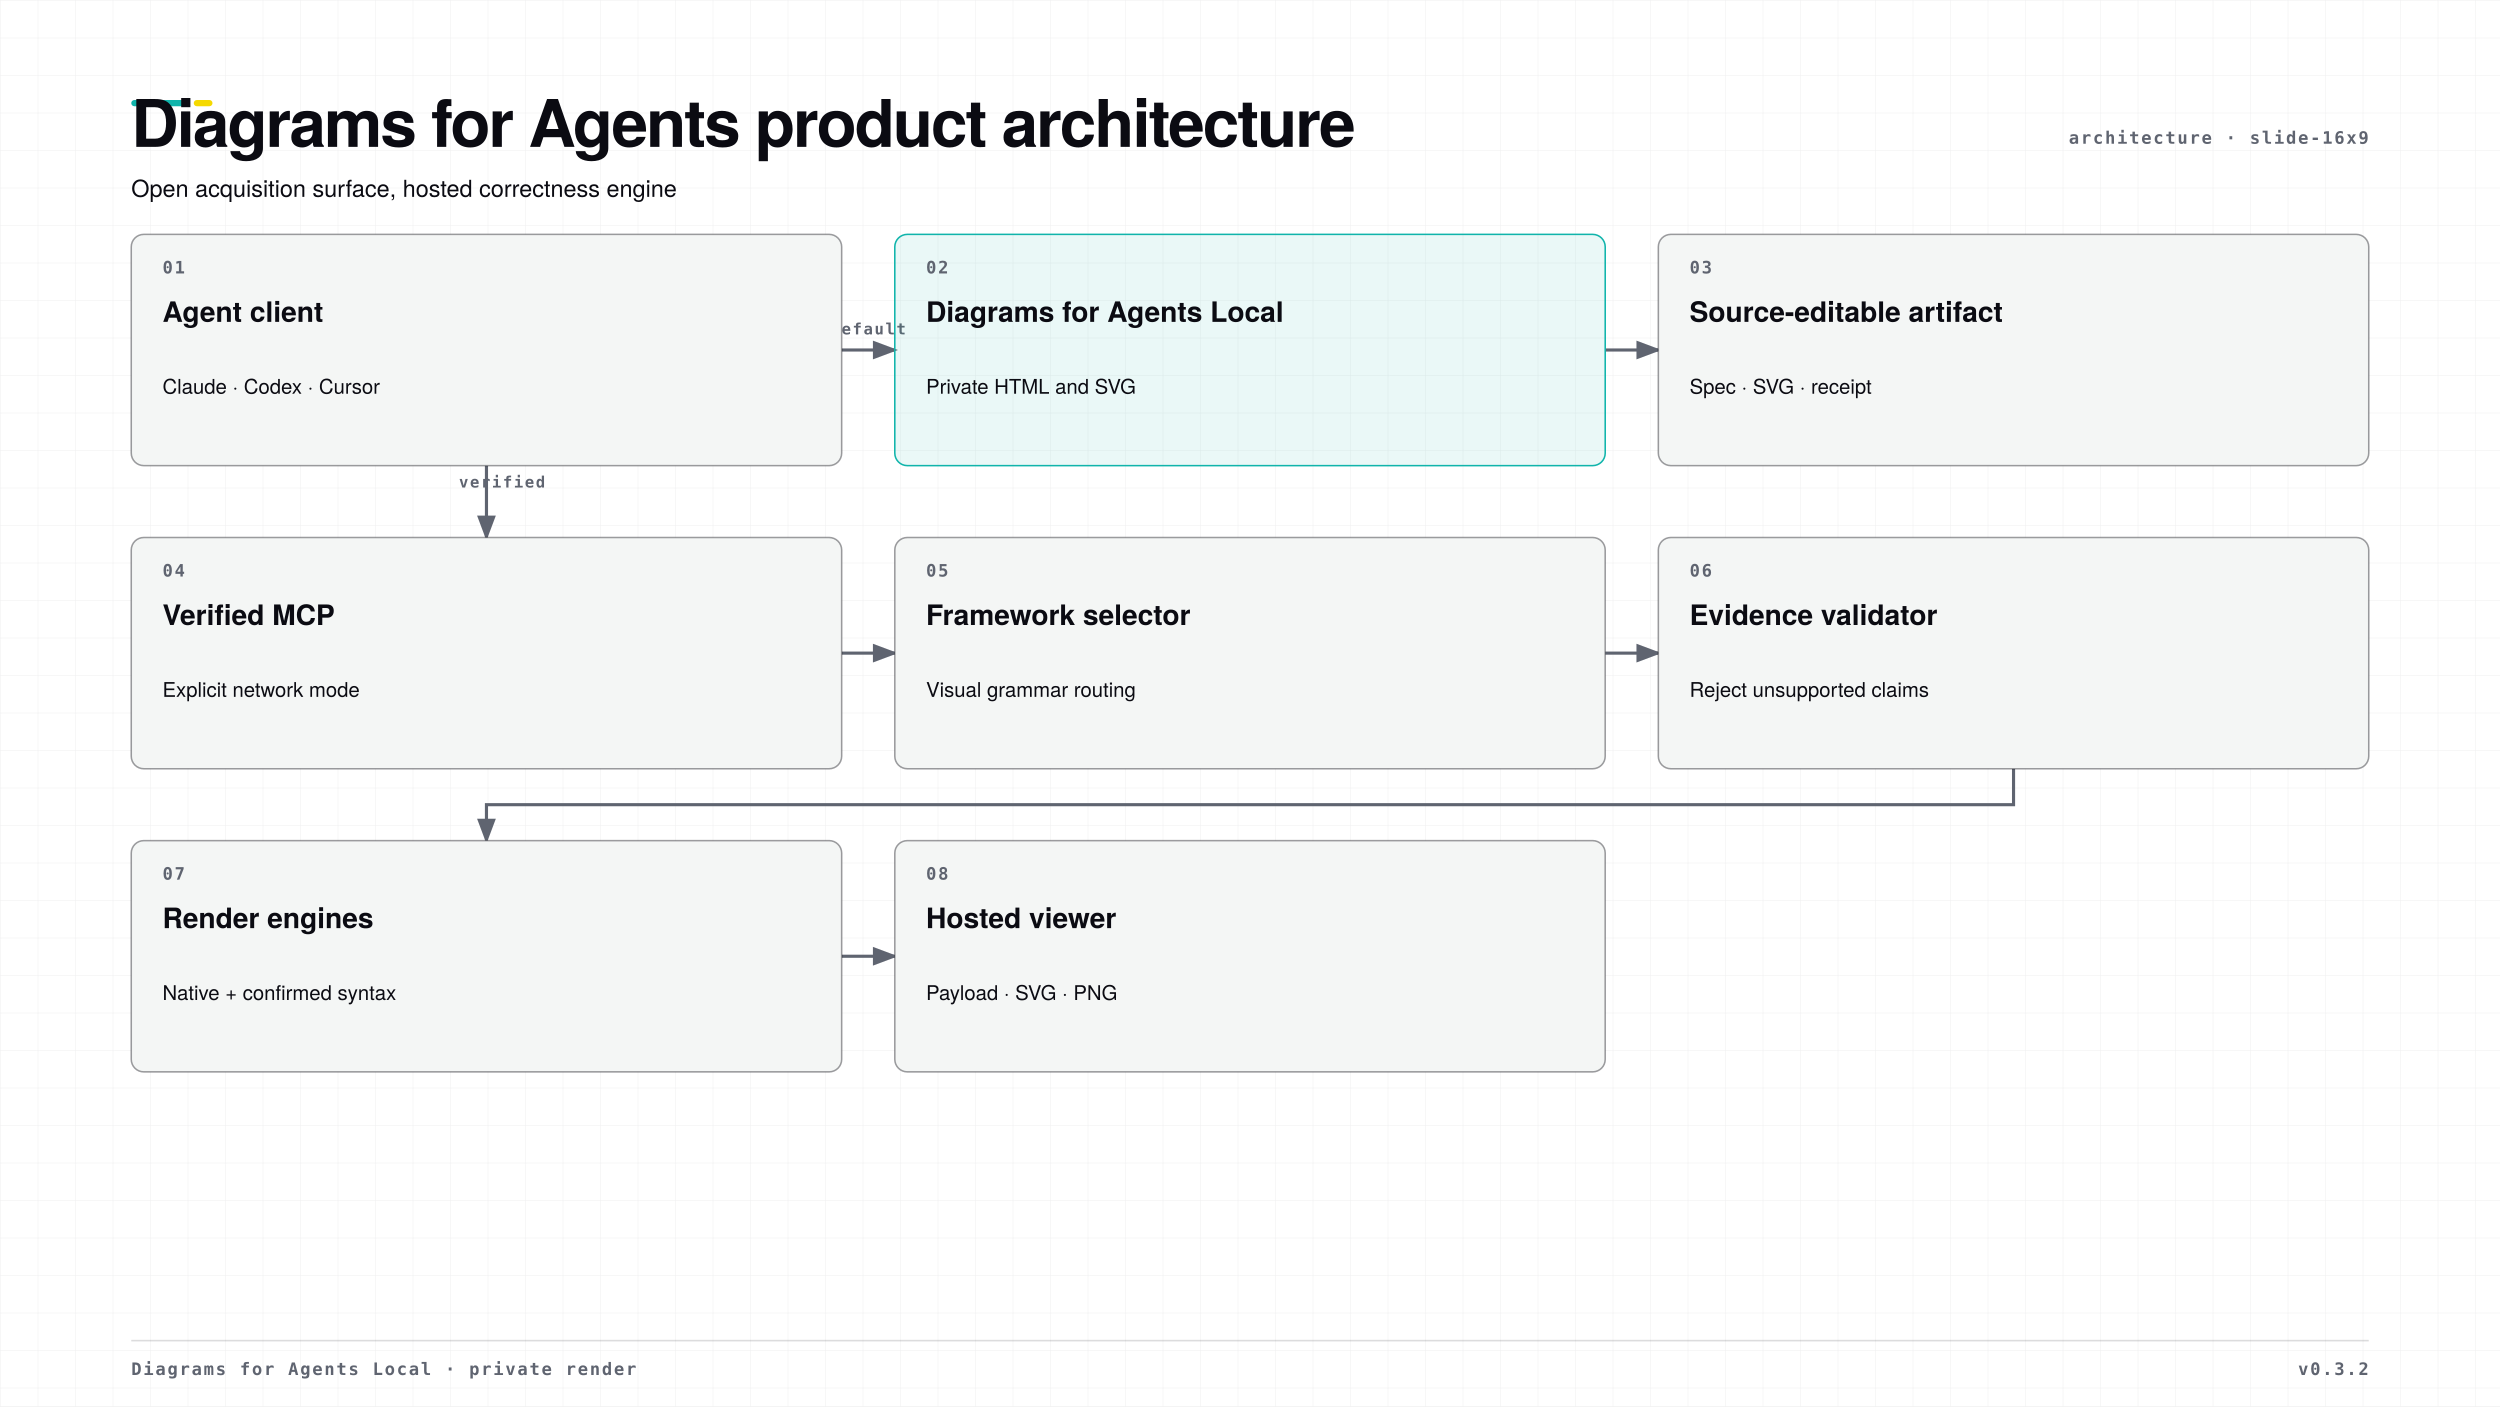
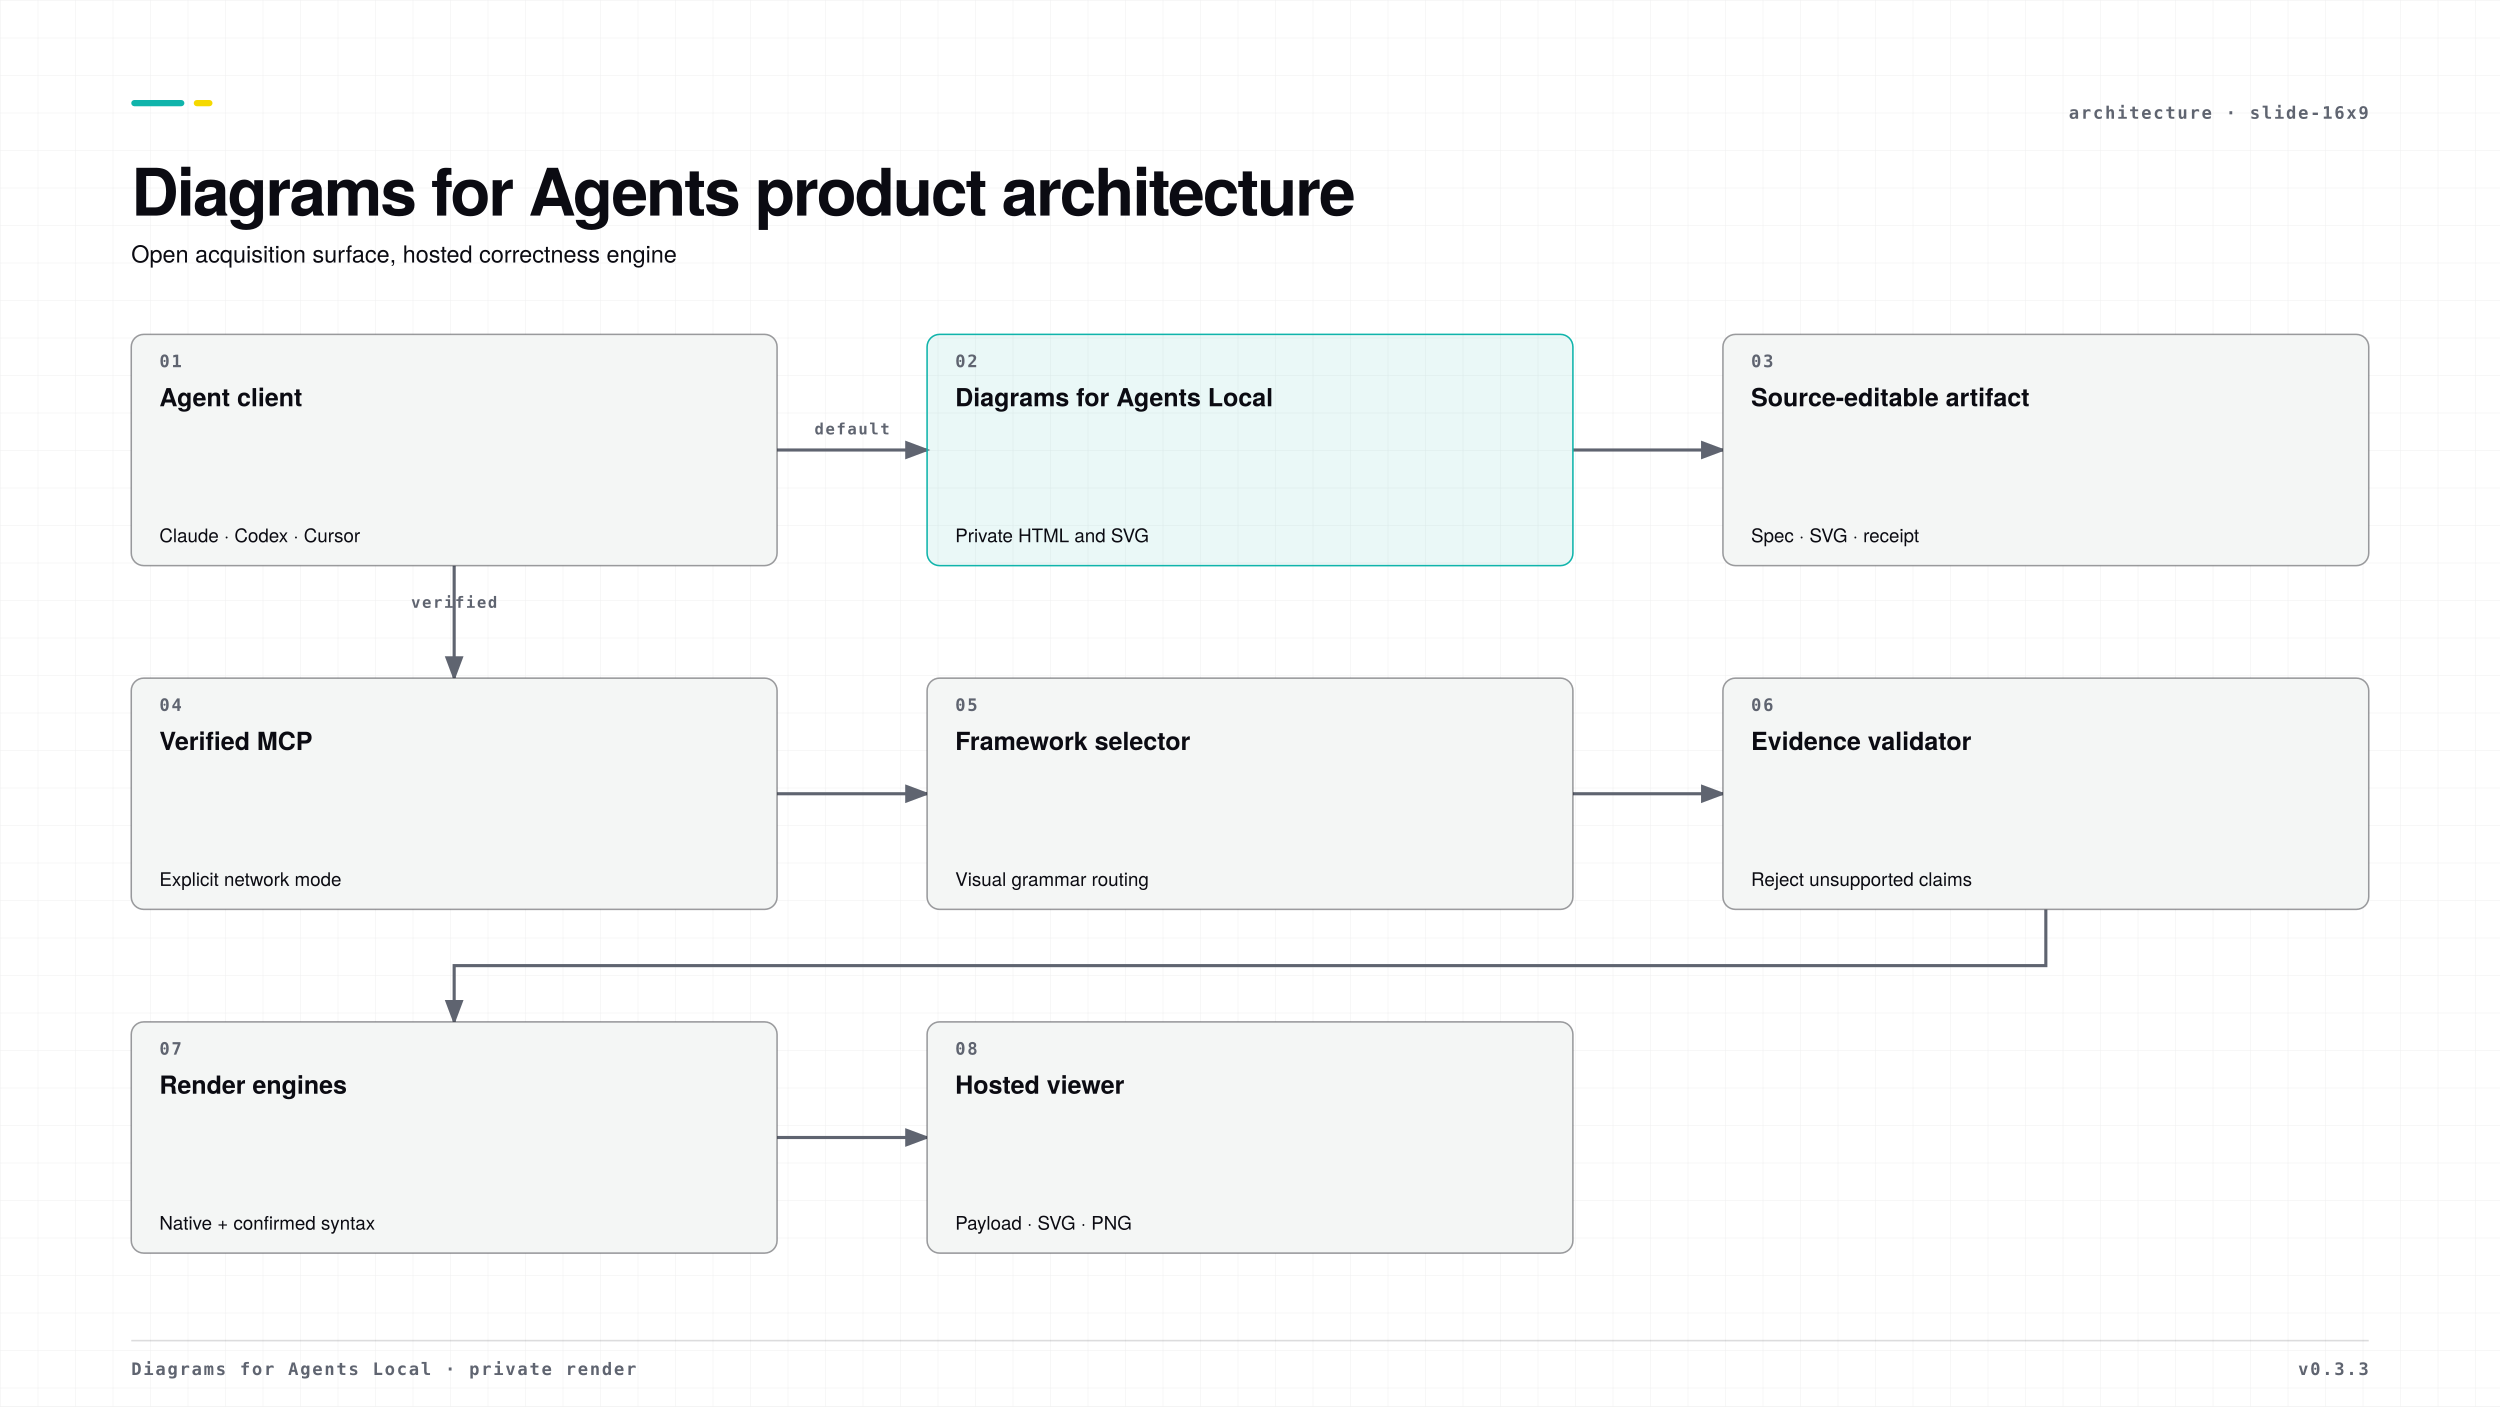
<svg xmlns="http://www.w3.org/2000/svg" role="img" aria-labelledby="diagrams-for-agents-title diagrams-for-agents-desc" viewBox="0 0 1600 900" width="1600" height="900" data-diagrams-for-agents-family="architecture">
  <style>
    :root{--paper:#ffffff;--paper-2:#f4f6f5;--ink:#0b0b12;--muted:#5f6470;--accent:#10b4ab;--accent-2:#f5d900;--accent-soft:#10b4ab1c;--rule:#0b0b1220;--rule-strong:#0b0b125c}
    text{font-family:Avenir Next, Helvetica Neue, sans-serif;fill:#0b0b12}
    .eyebrow,.axis,.edge-label,.meta{font-family:ui-monospace,SFMono-Regular,Menlo,monospace;text-transform:uppercase;letter-spacing:.1em;fill:#5f6470}
    .eyebrow{font-size:11px;font-weight:700}.meta{font-size:9px;font-weight:620;letter-spacing:.06em}.axis{font-size:11px;font-weight:650}.edge-label{font-size:10px;font-weight:650}
  </style>
  <defs>
    <marker id="arrow" markerWidth="8" markerHeight="6" refX="7" refY="3" orient="auto">
      <path d="M0 0L8 3L0 6Z" fill="#5f6470" />
    </marker>
    <pattern id="paper-grid" width="24" height="24" patternUnits="userSpaceOnUse">
      <path d="M24 0H0V24" fill="none" stroke="#0b0b1224" stroke-width=".65" />
    </pattern>
  </defs>
  <rect width="100%" height="100%" fill="#ffffff" />
  <rect width="100%" height="100%" fill="url(#paper-grid)" opacity=".44" />
  <rect x="84" y="64" width="34" height="4" rx="2" fill="#10b4ab" />
  <rect x="124" y="64" width="12" height="4" rx="2" fill="#f5d900" />
-   <text x="84" y="94" font-family="Avenir Next, Helvetica Neue, sans-serif" font-size="42" font-weight="760" letter-spacing="-.03em">Diagrams for Agents product architecture</text>
-   <text x="84" y="126" font-size="15" fill="#5f6470">Open acquisition surface, hosted correctness engine</text>
-   <text x="1516" y="92" text-anchor="end" class="eyebrow">architecture · slide-16x9</text>
+   <text font-family="Avenir Next, Helvetica Neue, sans-serif" letter-spacing="-.03em" x="84" y="138" text-anchor="start" font-size="42" font-weight="760" fill="#0b0b12" class="diagram-title">
+     <tspan x="84" dy="0">Diagrams for Agents product architecture</tspan>
+   </text>
+   <text x="84" y="168" text-anchor="start" font-size="15" font-weight="500" fill="#5f6470" class="diagram-subtitle">
+     <tspan x="84" dy="0">Open acquisition surface, hosted correctness engine</tspan>
+   </text>
+   <text x="1516" y="76" text-anchor="end" class="eyebrow">architecture · slide-16x9</text>
  <g>
-     <path d="M 538.667 224 H 572.667" fill="none" stroke="#5f6470" stroke-width="2" marker-end="url(#arrow)" />
-     <text x="555.667" y="214" text-anchor="middle" class="edge-label">default</text>
-   </g>
-   <g>
-     <path d="M 1027.333 224 H 1061.333" fill="none" stroke="#5f6470" stroke-width="2" marker-end="url(#arrow)" />
-   </g>
-   <g>
-     <path d="M 311.333 298 V 321 H 311.333 V 344" fill="none" stroke="#5f6470" stroke-width="2" marker-end="url(#arrow)" />
-     <text x="321.333" y="312" text-anchor="middle" class="edge-label">verified</text>
-   </g>
-   <g>
-     <path d="M 538.667 418 H 572.667" fill="none" stroke="#5f6470" stroke-width="2" marker-end="url(#arrow)" />
-   </g>
-   <g>
-     <path d="M 1027.333 418 H 1061.333" fill="none" stroke="#5f6470" stroke-width="2" marker-end="url(#arrow)" />
-   </g>
-   <g>
-     <path d="M 1288.667 492 V 515 H 311.333 V 538" fill="none" stroke="#5f6470" stroke-width="2" marker-end="url(#arrow)" />
-   </g>
-   <g>
-     <path d="M 538.667 612 H 572.667" fill="none" stroke="#5f6470" stroke-width="2" marker-end="url(#arrow)" />
-   </g>
-   <g>
-     <rect x="84" y="150" width="454.667" height="148" rx="8" fill="#f4f6f5" stroke="#0b0b1266" />
-     <text x="104" y="175" class="eyebrow">01</text>
-     <text x="104" y="206" text-anchor="start" font-size="18" font-weight="720" fill="#0b0b12" class="">
-       <tspan x="104" dy="0">Agent client</tspan>
-     </text>
-     <text x="104" y="252" text-anchor="start" font-size="13" font-weight="450" fill="#5f6470" class="">
-       <tspan x="104" dy="0">Claude · Codex · Cursor</tspan>
+     <path d="M 497.333 288 H 593.333" fill="none" stroke="#5f6470" stroke-width="2" marker-end="url(#arrow)" />
+     <text x="545.333" y="278" text-anchor="middle" font-size="9" font-weight="650" fill="#5f6470" class="edge-label">
+       <tspan x="545.333" dy="0">default</tspan>
    </text>
  </g>
  <g>
-     <rect x="572.667" y="150" width="454.667" height="148" rx="8" fill="#10b4ab16" stroke="#10b4ab" />
-     <text x="592.667" y="175" class="eyebrow">02</text>
-     <text x="592.667" y="206" text-anchor="start" font-size="18" font-weight="720" fill="#0b0b12" class="">
-       <tspan x="592.667" dy="0">Diagrams for Agents Local</tspan>
-     </text>
-     <text x="592.667" y="252" text-anchor="start" font-size="13" font-weight="450" fill="#5f6470" class="">
-       <tspan x="592.667" dy="0">Private HTML and SVG</tspan>
+     <path d="M 1006.667 288 H 1102.667" fill="none" stroke="#5f6470" stroke-width="2" marker-end="url(#arrow)" />
+   </g>
+   <g>
+     <path d="M 290.667 362 V 398 H 290.667 V 434" fill="none" stroke="#5f6470" stroke-width="2" marker-end="url(#arrow)" />
+     <text x="290.667" y="389" text-anchor="middle" font-size="9" font-weight="650" fill="#5f6470" class="edge-label">
+       <tspan x="290.667" dy="0">verified</tspan>
    </text>
  </g>
  <g>
-     <rect x="1061.333" y="150" width="454.667" height="148" rx="8" fill="#f4f6f5" stroke="#0b0b1266" />
-     <text x="1081.333" y="175" class="eyebrow">03</text>
-     <text x="1081.333" y="206" text-anchor="start" font-size="18" font-weight="720" fill="#0b0b12" class="">
-       <tspan x="1081.333" dy="0">Source-editable artifact</tspan>
+     <path d="M 497.333 508 H 593.333" fill="none" stroke="#5f6470" stroke-width="2" marker-end="url(#arrow)" />
+   </g>
+   <g>
+     <path d="M 1006.667 508 H 1102.667" fill="none" stroke="#5f6470" stroke-width="2" marker-end="url(#arrow)" />
+   </g>
+   <g>
+     <path d="M 1309.333 582 V 618 H 290.667 V 654" fill="none" stroke="#5f6470" stroke-width="2" marker-end="url(#arrow)" />
+   </g>
+   <g>
+     <path d="M 497.333 728 H 593.333" fill="none" stroke="#5f6470" stroke-width="2" marker-end="url(#arrow)" />
+   </g>
+   <g>
+     <rect x="84" y="214" width="413.333" height="148" rx="8" fill="#f4f6f5" stroke="#0b0b1266" />
+     <text x="102" y="235" class="eyebrow">01</text>
+     <text x="102" y="260" text-anchor="start" font-size="16" font-weight="720" fill="#0b0b12" class="">
+       <tspan x="102" dy="0">Agent client</tspan>
    </text>
-     <text x="1081.333" y="252" text-anchor="start" font-size="13" font-weight="450" fill="#5f6470" class="">
-       <tspan x="1081.333" dy="0">Spec · SVG · receipt</tspan>
+     <text x="102" y="347" text-anchor="start" font-size="12" font-weight="450" fill="#5f6470" class="">
+       <tspan x="102" dy="0">Claude · Codex · Cursor</tspan>
    </text>
  </g>
  <g>
-     <rect x="84" y="344" width="454.667" height="148" rx="8" fill="#f4f6f5" stroke="#0b0b1266" />
-     <text x="104" y="369" class="eyebrow">04</text>
-     <text x="104" y="400" text-anchor="start" font-size="18" font-weight="720" fill="#0b0b12" class="">
-       <tspan x="104" dy="0">Verified MCP</tspan>
+     <rect x="593.333" y="214" width="413.333" height="148" rx="8" fill="#10b4ab16" stroke="#10b4ab" />
+     <text x="611.333" y="235" class="eyebrow">02</text>
+     <text x="611.333" y="260" text-anchor="start" font-size="16" font-weight="720" fill="#0b0b12" class="">
+       <tspan x="611.333" dy="0">Diagrams for Agents Local</tspan>
    </text>
-     <text x="104" y="446" text-anchor="start" font-size="13" font-weight="450" fill="#5f6470" class="">
-       <tspan x="104" dy="0">Explicit network mode</tspan>
+     <text x="611.333" y="347" text-anchor="start" font-size="12" font-weight="450" fill="#5f6470" class="">
+       <tspan x="611.333" dy="0">Private HTML and SVG</tspan>
    </text>
  </g>
  <g>
-     <rect x="572.667" y="344" width="454.667" height="148" rx="8" fill="#f4f6f5" stroke="#0b0b1266" />
-     <text x="592.667" y="369" class="eyebrow">05</text>
-     <text x="592.667" y="400" text-anchor="start" font-size="18" font-weight="720" fill="#0b0b12" class="">
-       <tspan x="592.667" dy="0">Framework selector</tspan>
+     <rect x="1102.667" y="214" width="413.333" height="148" rx="8" fill="#f4f6f5" stroke="#0b0b1266" />
+     <text x="1120.667" y="235" class="eyebrow">03</text>
+     <text x="1120.667" y="260" text-anchor="start" font-size="16" font-weight="720" fill="#0b0b12" class="">
+       <tspan x="1120.667" dy="0">Source-editable artifact</tspan>
    </text>
-     <text x="592.667" y="446" text-anchor="start" font-size="13" font-weight="450" fill="#5f6470" class="">
-       <tspan x="592.667" dy="0">Visual grammar routing</tspan>
+     <text x="1120.667" y="347" text-anchor="start" font-size="12" font-weight="450" fill="#5f6470" class="">
+       <tspan x="1120.667" dy="0">Spec · SVG · receipt</tspan>
    </text>
  </g>
  <g>
-     <rect x="1061.333" y="344" width="454.667" height="148" rx="8" fill="#f4f6f5" stroke="#0b0b1266" />
-     <text x="1081.333" y="369" class="eyebrow">06</text>
-     <text x="1081.333" y="400" text-anchor="start" font-size="18" font-weight="720" fill="#0b0b12" class="">
-       <tspan x="1081.333" dy="0">Evidence validator</tspan>
+     <rect x="84" y="434" width="413.333" height="148" rx="8" fill="#f4f6f5" stroke="#0b0b1266" />
+     <text x="102" y="455" class="eyebrow">04</text>
+     <text x="102" y="480" text-anchor="start" font-size="16" font-weight="720" fill="#0b0b12" class="">
+       <tspan x="102" dy="0">Verified MCP</tspan>
    </text>
-     <text x="1081.333" y="446" text-anchor="start" font-size="13" font-weight="450" fill="#5f6470" class="">
-       <tspan x="1081.333" dy="0">Reject unsupported claims</tspan>
+     <text x="102" y="567" text-anchor="start" font-size="12" font-weight="450" fill="#5f6470" class="">
+       <tspan x="102" dy="0">Explicit network mode</tspan>
    </text>
  </g>
  <g>
-     <rect x="84" y="538" width="454.667" height="148" rx="8" fill="#f4f6f5" stroke="#0b0b1266" />
-     <text x="104" y="563" class="eyebrow">07</text>
-     <text x="104" y="594" text-anchor="start" font-size="18" font-weight="720" fill="#0b0b12" class="">
-       <tspan x="104" dy="0">Render engines</tspan>
+     <rect x="593.333" y="434" width="413.333" height="148" rx="8" fill="#f4f6f5" stroke="#0b0b1266" />
+     <text x="611.333" y="455" class="eyebrow">05</text>
+     <text x="611.333" y="480" text-anchor="start" font-size="16" font-weight="720" fill="#0b0b12" class="">
+       <tspan x="611.333" dy="0">Framework selector</tspan>
    </text>
-     <text x="104" y="640" text-anchor="start" font-size="13" font-weight="450" fill="#5f6470" class="">
-       <tspan x="104" dy="0">Native + confirmed syntax</tspan>
+     <text x="611.333" y="567" text-anchor="start" font-size="12" font-weight="450" fill="#5f6470" class="">
+       <tspan x="611.333" dy="0">Visual grammar routing</tspan>
    </text>
  </g>
  <g>
-     <rect x="572.667" y="538" width="454.667" height="148" rx="8" fill="#f4f6f5" stroke="#0b0b1266" />
-     <text x="592.667" y="563" class="eyebrow">08</text>
-     <text x="592.667" y="594" text-anchor="start" font-size="18" font-weight="720" fill="#0b0b12" class="">
-       <tspan x="592.667" dy="0">Hosted viewer</tspan>
+     <rect x="1102.667" y="434" width="413.333" height="148" rx="8" fill="#f4f6f5" stroke="#0b0b1266" />
+     <text x="1120.667" y="455" class="eyebrow">06</text>
+     <text x="1120.667" y="480" text-anchor="start" font-size="16" font-weight="720" fill="#0b0b12" class="">
+       <tspan x="1120.667" dy="0">Evidence validator</tspan>
    </text>
-     <text x="592.667" y="640" text-anchor="start" font-size="13" font-weight="450" fill="#5f6470" class="">
-       <tspan x="592.667" dy="0">Payload · SVG · PNG</tspan>
+     <text x="1120.667" y="567" text-anchor="start" font-size="12" font-weight="450" fill="#5f6470" class="">
+       <tspan x="1120.667" dy="0">Reject unsupported claims</tspan>
+     </text>
+   </g>
+   <g>
+     <rect x="84" y="654" width="413.333" height="148" rx="8" fill="#f4f6f5" stroke="#0b0b1266" />
+     <text x="102" y="675" class="eyebrow">07</text>
+     <text x="102" y="700" text-anchor="start" font-size="16" font-weight="720" fill="#0b0b12" class="">
+       <tspan x="102" dy="0">Render engines</tspan>
+     </text>
+     <text x="102" y="787" text-anchor="start" font-size="12" font-weight="450" fill="#5f6470" class="">
+       <tspan x="102" dy="0">Native + confirmed syntax</tspan>
+     </text>
+   </g>
+   <g>
+     <rect x="593.333" y="654" width="413.333" height="148" rx="8" fill="#f4f6f5" stroke="#0b0b1266" />
+     <text x="611.333" y="675" class="eyebrow">08</text>
+     <text x="611.333" y="700" text-anchor="start" font-size="16" font-weight="720" fill="#0b0b12" class="">
+       <tspan x="611.333" dy="0">Hosted viewer</tspan>
+     </text>
+     <text x="611.333" y="787" text-anchor="start" font-size="12" font-weight="450" fill="#5f6470" class="">
+       <tspan x="611.333" dy="0">Payload · SVG · PNG</tspan>
    </text>
  </g>
  <line x1="84" y1="858" x2="1516" y2="858" stroke="#0b0b1224" />
  <text x="84" y="880" class="eyebrow">Diagrams for Agents Local · private render</text>
-   <text x="1516" y="880" text-anchor="end" class="eyebrow">v0.3.2</text>
+   <text x="1516" y="880" text-anchor="end" class="eyebrow">v0.3.3</text>
</svg>
